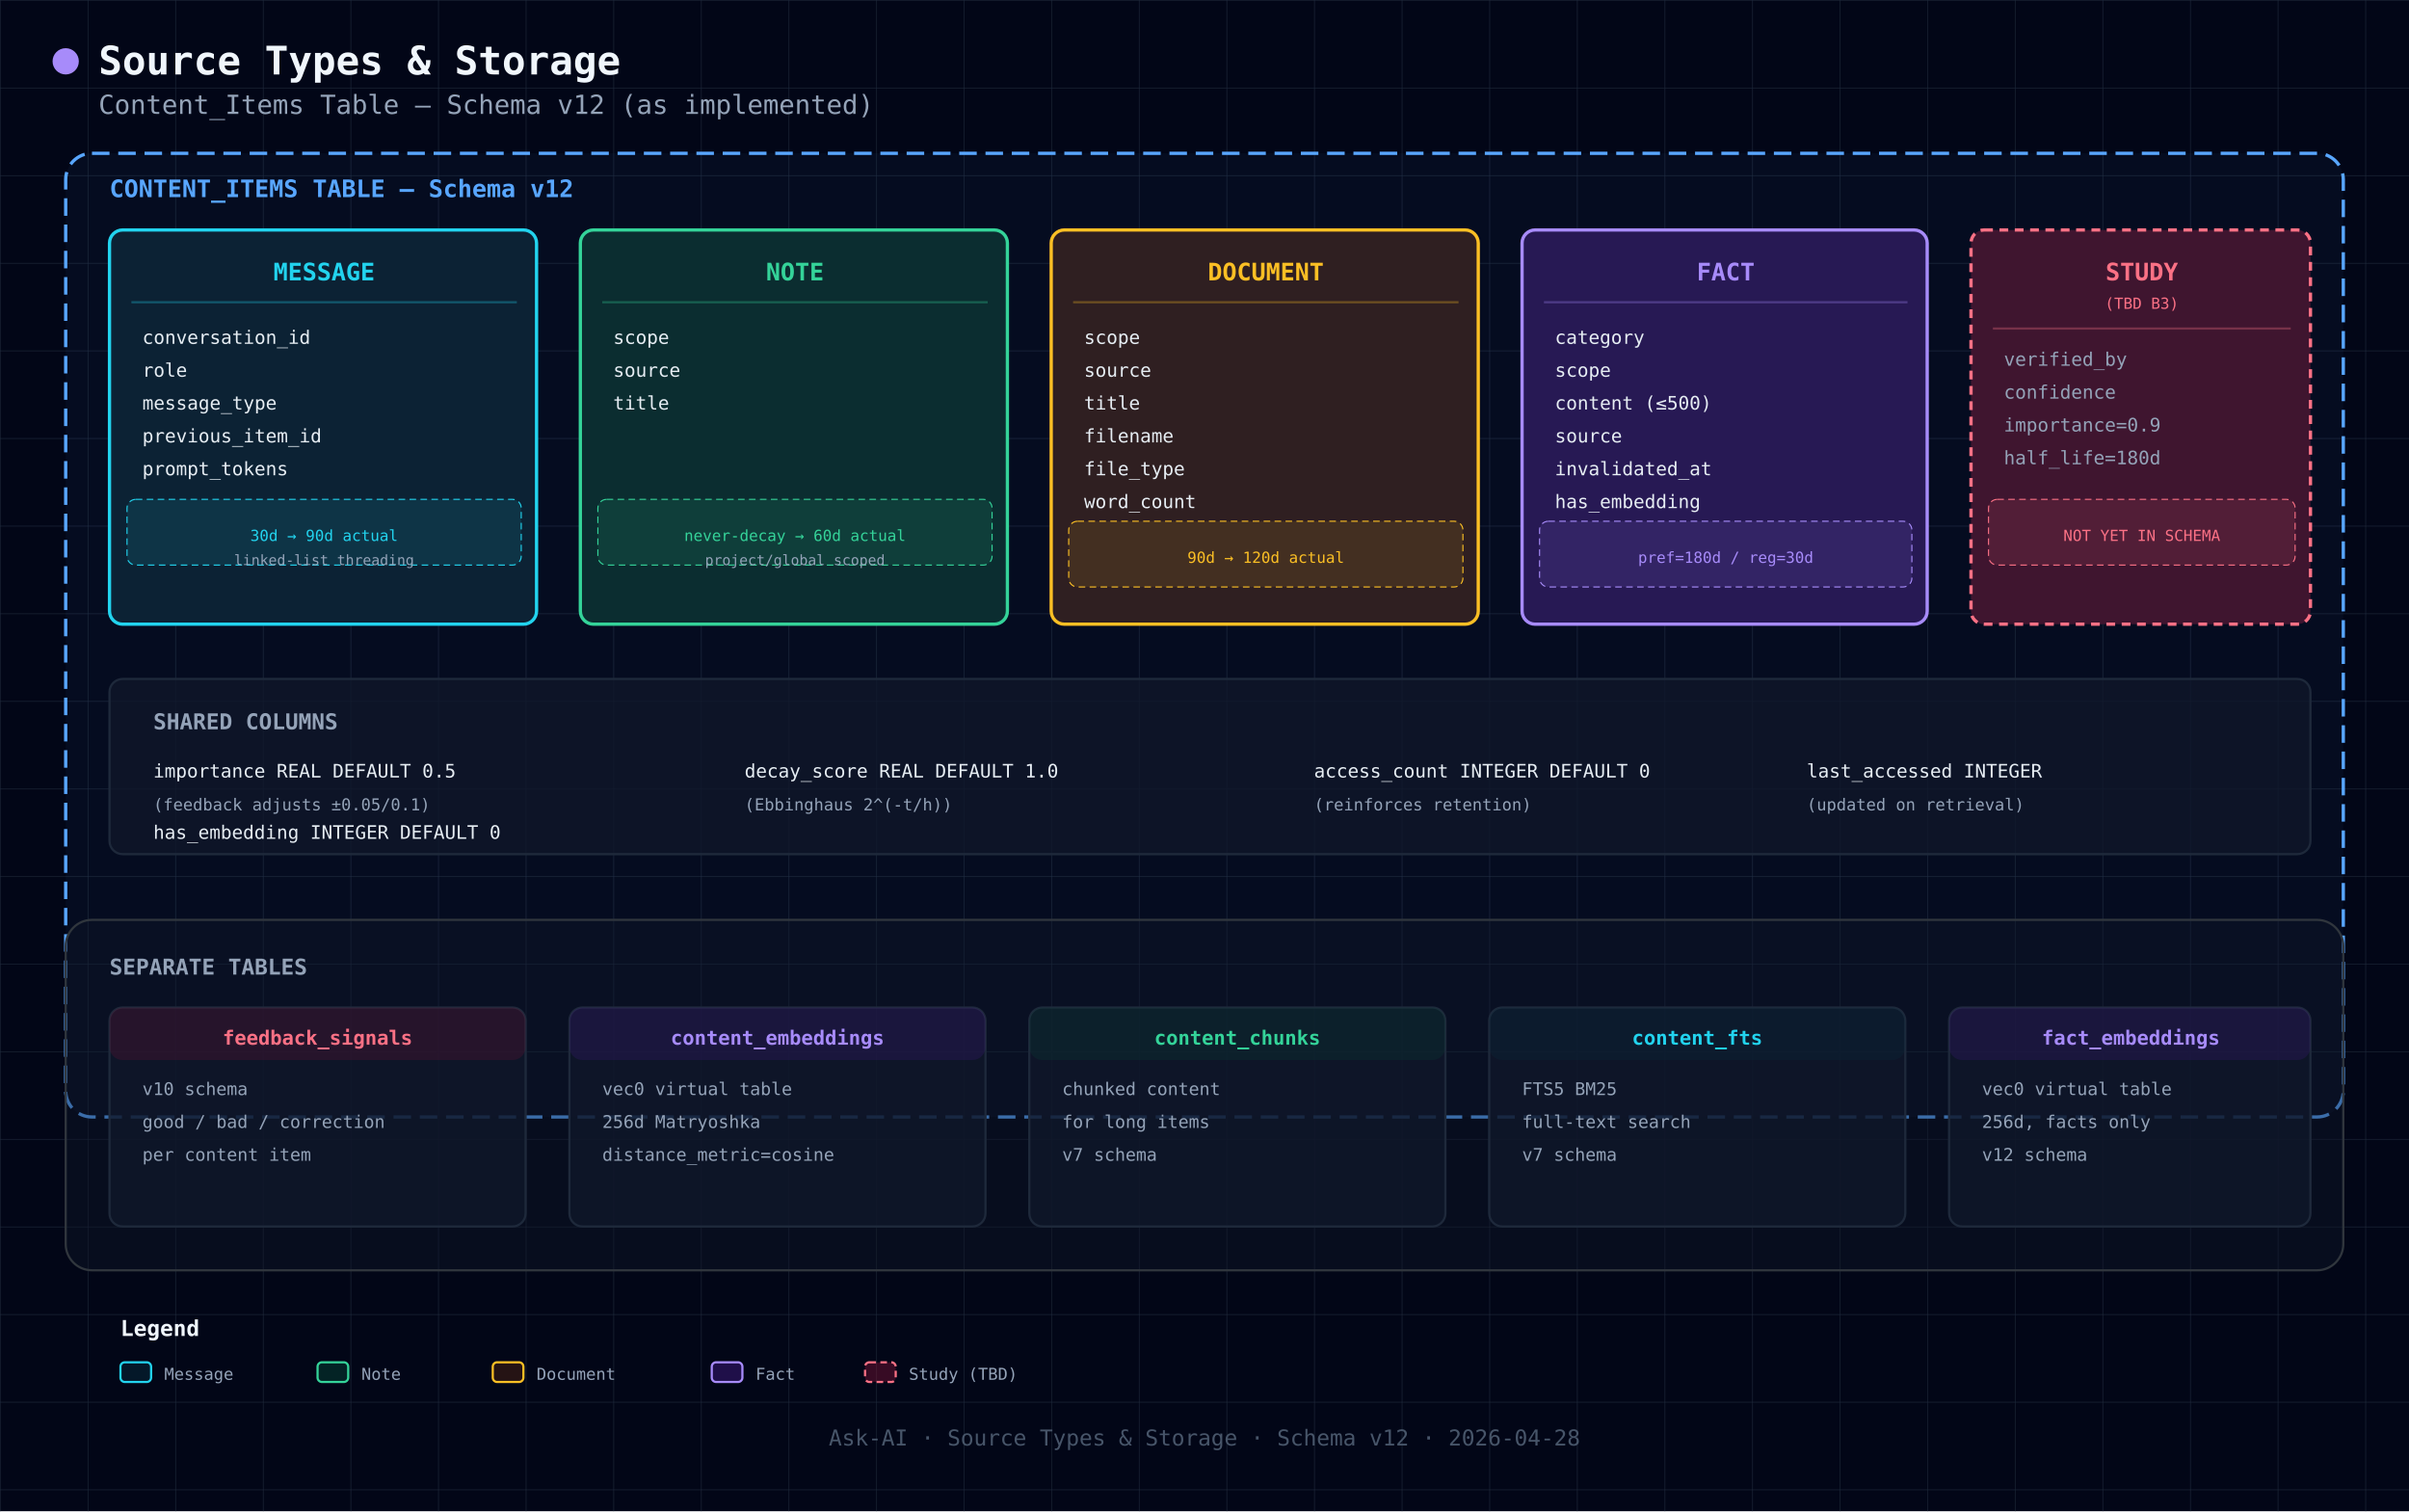
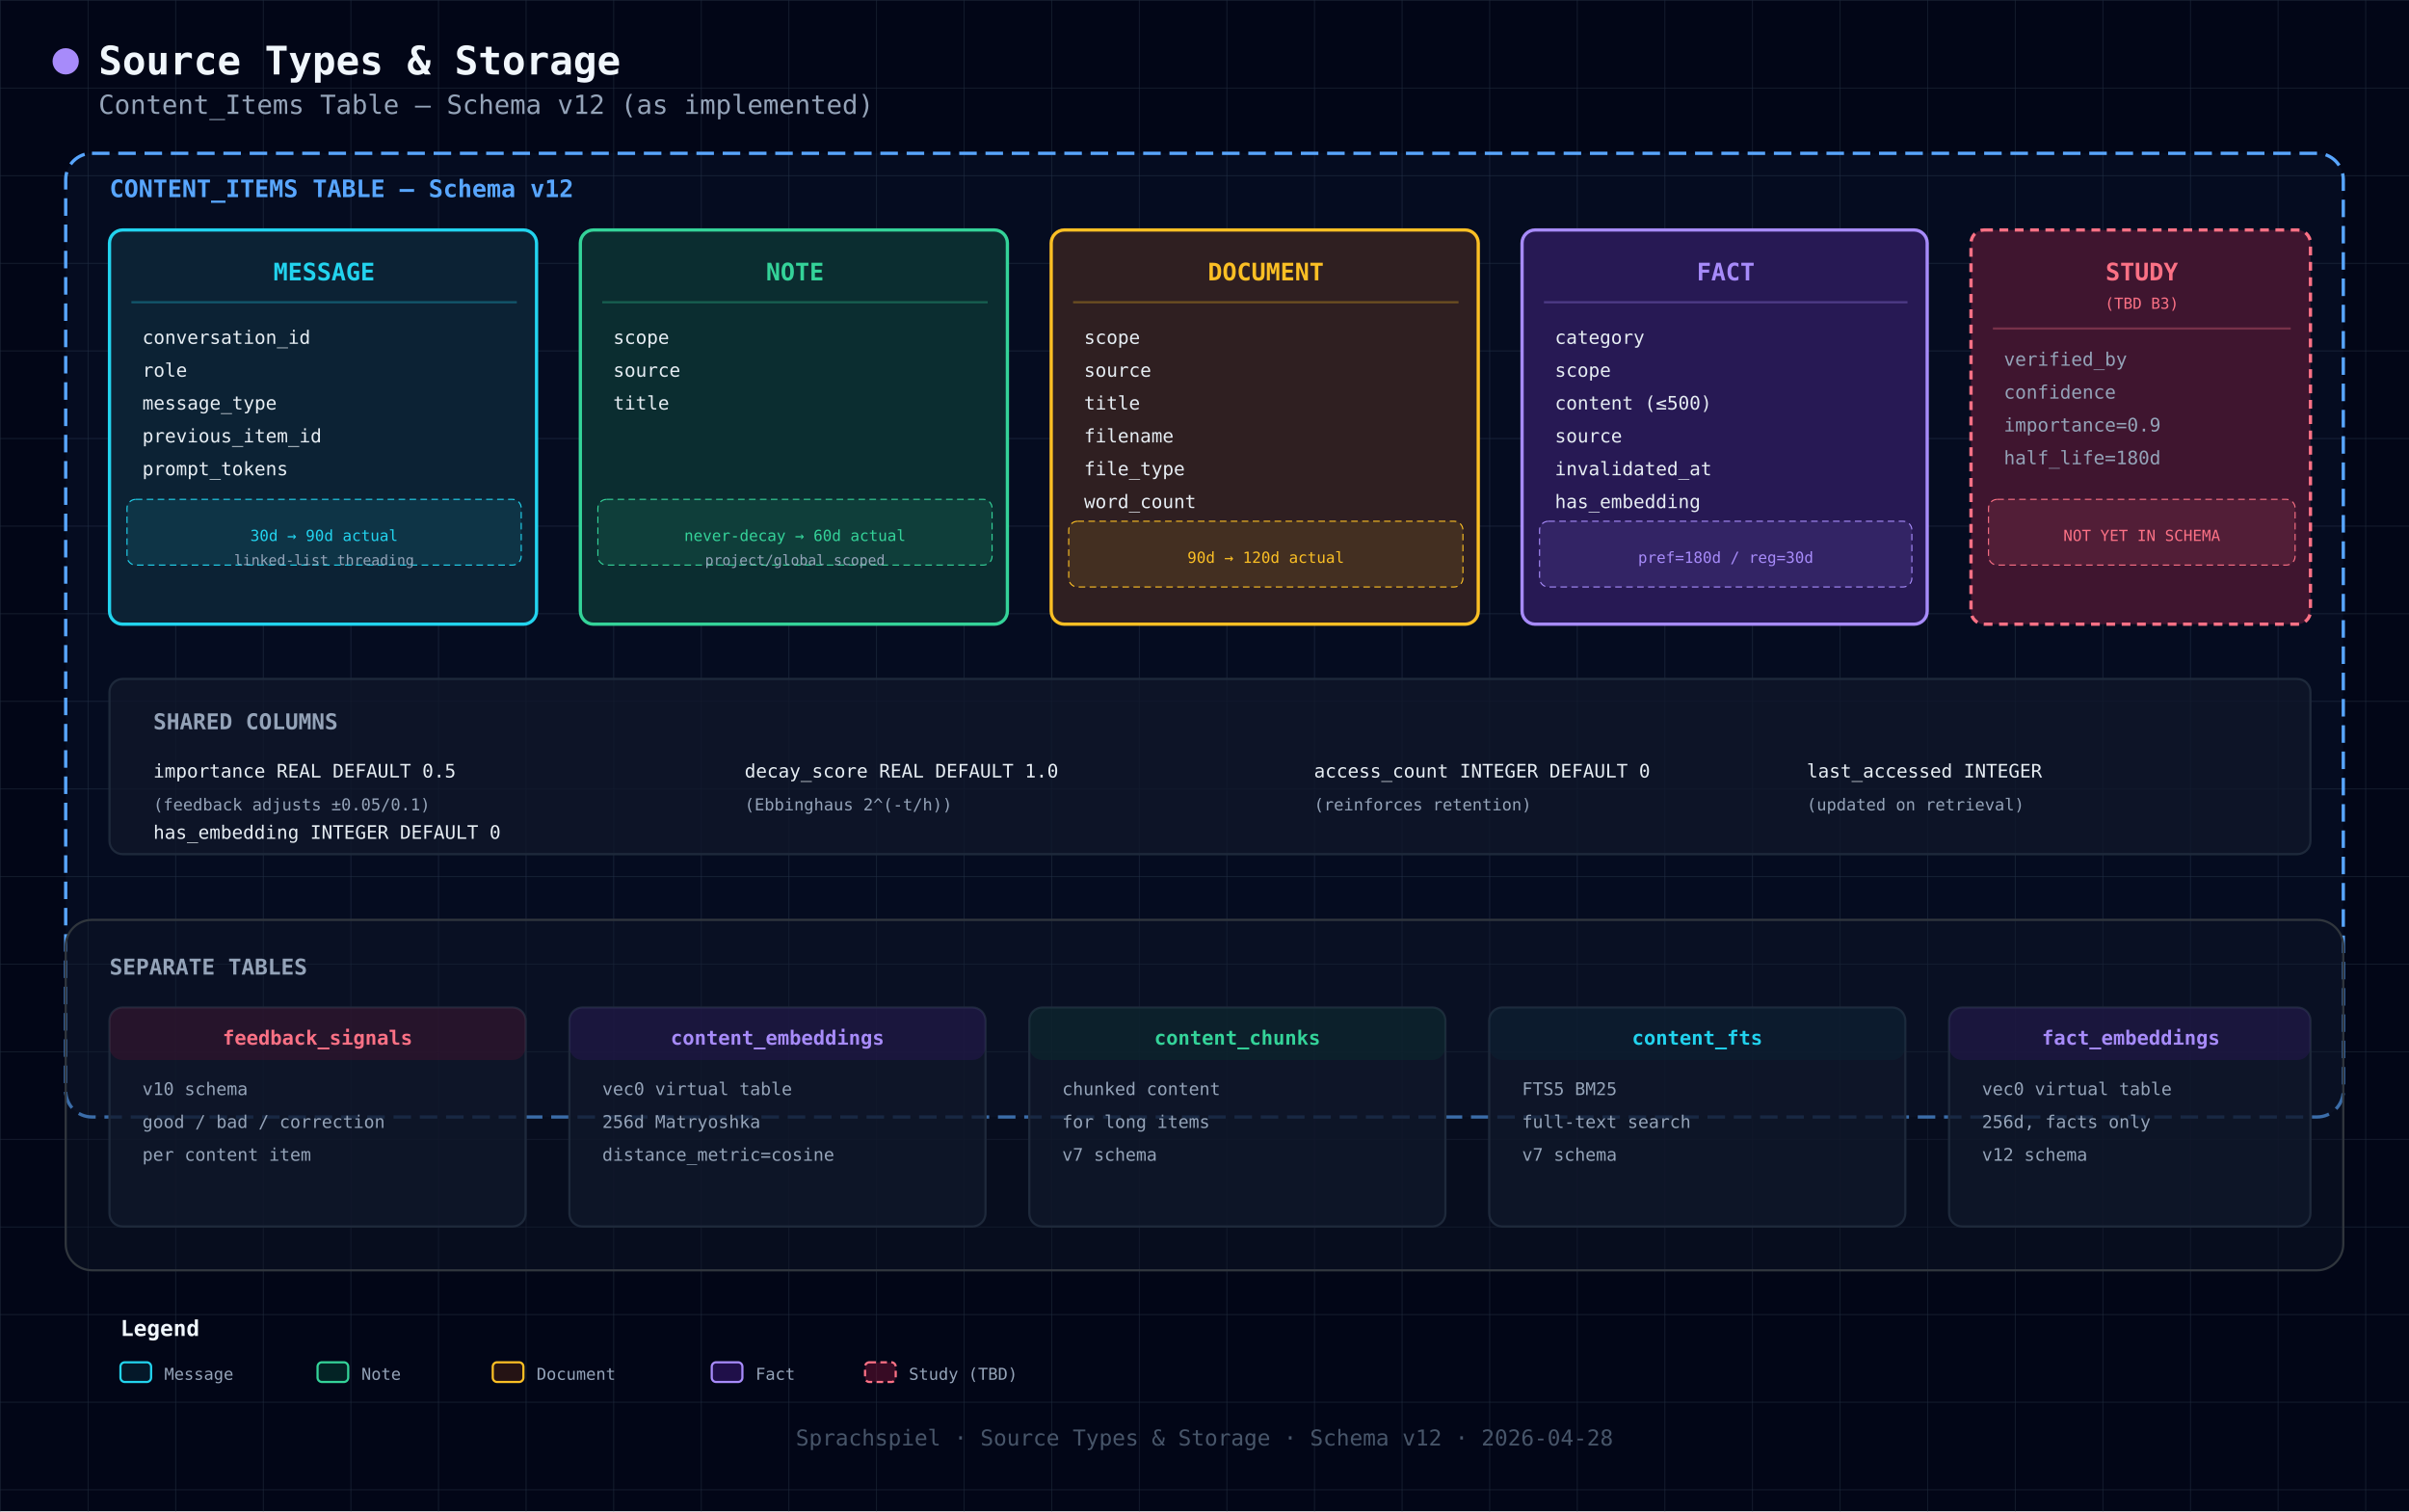
<svg xmlns="http://www.w3.org/2000/svg" viewBox="0 0 1100 690" width="100%">
  <style>
  text { font-family: 'JetBrains Mono', 'Fira Code', 'Consolas', monospace; }
</style>
  <rect width="100%" height="100%" fill="#020617" />
  <pattern id="grid" width="40" height="40" patternUnits="userSpaceOnUse">
    <path d="M 40 0 L 0 0 0 40" fill="none" stroke="#1e293b" stroke-width="0.5" />
  </pattern>
  <rect width="100%" height="100%" fill="url(#grid)" />
  <circle cx="30" cy="28" r="6" fill="#a78bfa" />
  <text x="45" y="34" fill="#f0f6fc" font-size="18" font-weight="700">Source Types &amp; Storage</text>
  <text x="45" y="52" fill="#94a3b8" font-size="12">Content_Items Table — Schema v12 (as implemented)</text>
  <rect x="30" y="70" width="1040" height="440" rx="12" fill="rgba(88,166,255,0.04)" stroke="#58a6ff" stroke-width="1.5" stroke-dasharray="8,4" />
  <text x="50" y="90" fill="#58a6ff" font-size="11" font-weight="600">CONTENT_ITEMS TABLE — Schema v12</text>
  <rect x="50" y="105" width="195" height="180" rx="6" fill="#0f172a" stroke="none" />
  <rect x="50" y="105" width="195" height="180" rx="6" fill="rgba(8, 51, 68, 0.4)" stroke="#22d3ee" stroke-width="1.5" />
  <text x="148" y="128" fill="#22d3ee" font-size="11" font-weight="700" text-anchor="middle">MESSAGE</text>
  <line x1="60" y1="138" x2="236" y2="138" stroke="rgba(34,211,238,0.3)" stroke-width="1" />
  <text x="65" y="157" fill="#e6edf3" font-size="8.5">conversation_id</text>
  <text x="65" y="172" fill="#e6edf3" font-size="8.5">role</text>
  <text x="65" y="187" fill="#e6edf3" font-size="8.5">message_type</text>
  <text x="65" y="202" fill="#e6edf3" font-size="8.5">previous_item_id</text>
  <text x="65" y="217" fill="#e6edf3" font-size="8.5">prompt_tokens</text>
  <rect x="58" y="228" width="180" height="30" rx="4" fill="rgba(34,211,238,0.1)" stroke="#22d3ee" stroke-width="0.5" stroke-dasharray="3,2" />
  <text x="148" y="247" fill="#22d3ee" font-size="7" text-anchor="middle">30d → 90d actual</text>
  <text x="148" y="258" fill="#94a3b8" font-size="6.5" text-anchor="middle">linked-list threading</text>
  <rect x="265" y="105" width="195" height="180" rx="6" fill="#0f172a" stroke="none" />
  <rect x="265" y="105" width="195" height="180" rx="6" fill="rgba(6, 78, 59, 0.4)" stroke="#34d399" stroke-width="1.5" />
  <text x="363" y="128" fill="#34d399" font-size="11" font-weight="700" text-anchor="middle">NOTE</text>
  <line x1="275" y1="138" x2="451" y2="138" stroke="rgba(52,211,153,0.3)" stroke-width="1" />
  <text x="280" y="157" fill="#e6edf3" font-size="8.5">scope</text>
  <text x="280" y="172" fill="#e6edf3" font-size="8.5">source</text>
  <text x="280" y="187" fill="#e6edf3" font-size="8.5">title</text>
  <rect x="273" y="228" width="180" height="30" rx="4" fill="rgba(52,211,153,0.1)" stroke="#34d399" stroke-width="0.5" stroke-dasharray="3,2" />
  <text x="363" y="247" fill="#34d399" font-size="7" text-anchor="middle">never-decay → 60d actual</text>
  <text x="363" y="258" fill="#94a3b8" font-size="6.5" text-anchor="middle">project/global scoped</text>
  <rect x="480" y="105" width="195" height="180" rx="6" fill="#0f172a" stroke="none" />
  <rect x="480" y="105" width="195" height="180" rx="6" fill="rgba(120, 53, 15, 0.3)" stroke="#fbbf24" stroke-width="1.5" />
  <text x="578" y="128" fill="#fbbf24" font-size="11" font-weight="700" text-anchor="middle">DOCUMENT</text>
  <line x1="490" y1="138" x2="666" y2="138" stroke="rgba(251,191,36,0.3)" stroke-width="1" />
  <text x="495" y="157" fill="#e6edf3" font-size="8.5">scope</text>
  <text x="495" y="172" fill="#e6edf3" font-size="8.5">source</text>
  <text x="495" y="187" fill="#e6edf3" font-size="8.5">title</text>
  <text x="495" y="202" fill="#e6edf3" font-size="8.5">filename</text>
  <text x="495" y="217" fill="#e6edf3" font-size="8.5">file_type</text>
  <text x="495" y="232" fill="#e6edf3" font-size="8.5">word_count</text>
  <rect x="488" y="238" width="180" height="30" rx="4" fill="rgba(251,191,36,0.1)" stroke="#fbbf24" stroke-width="0.5" stroke-dasharray="3,2" />
  <text x="578" y="257" fill="#fbbf24" font-size="7" text-anchor="middle">90d → 120d actual</text>
  <rect x="695" y="105" width="185" height="180" rx="6" fill="#0f172a" stroke="none" />
  <rect x="695" y="105" width="185" height="180" rx="6" fill="rgba(76, 29, 149, 0.4)" stroke="#a78bfa" stroke-width="1.5" />
  <text x="788" y="128" fill="#a78bfa" font-size="11" font-weight="700" text-anchor="middle">FACT</text>
  <line x1="705" y1="138" x2="871" y2="138" stroke="rgba(167,139,250,0.3)" stroke-width="1" />
  <text x="710" y="157" fill="#e6edf3" font-size="8.5">category</text>
  <text x="710" y="172" fill="#e6edf3" font-size="8.5">scope</text>
  <text x="710" y="187" fill="#e6edf3" font-size="8.5">content (≤500)</text>
  <text x="710" y="202" fill="#e6edf3" font-size="8.5">source</text>
  <text x="710" y="217" fill="#e6edf3" font-size="8.5">invalidated_at</text>
  <text x="710" y="232" fill="#e6edf3" font-size="8.5">has_embedding</text>
  <rect x="703" y="238" width="170" height="30" rx="4" fill="rgba(167,139,250,0.1)" stroke="#a78bfa" stroke-width="0.5" stroke-dasharray="3,2" />
  <text x="788" y="257" fill="#a78bfa" font-size="7" text-anchor="middle">pref=180d / reg=30d</text>
  <rect x="900" y="105" width="155" height="180" rx="6" fill="#0f172a" stroke="none" />
  <rect x="900" y="105" width="155" height="180" rx="6" fill="rgba(136, 19, 55, 0.4)" stroke="#fb7185" stroke-width="1.5" stroke-dasharray="4,3" />
  <text x="978" y="128" fill="#fb7185" font-size="11" font-weight="700" text-anchor="middle">STUDY</text>
  <text x="978" y="141" fill="#fb7185" font-size="7" text-anchor="middle">(TBD B3)</text>
  <line x1="910" y1="150" x2="1046" y2="150" stroke="rgba(251,113,133,0.3)" stroke-width="1" />
  <text x="915" y="167" fill="#94a3b8" font-size="8.5">verified_by</text>
  <text x="915" y="182" fill="#94a3b8" font-size="8.5">confidence</text>
  <text x="915" y="197" fill="#94a3b8" font-size="8.5">importance=0.9</text>
  <text x="915" y="212" fill="#94a3b8" font-size="8.5">half_life=180d</text>
  <rect x="908" y="228" width="140" height="30" rx="4" fill="rgba(251,113,133,0.1)" stroke="#fb7185" stroke-width="0.5" stroke-dasharray="3,2" />
  <text x="978" y="247" fill="#fb7185" font-size="7" text-anchor="middle">NOT YET IN SCHEMA</text>
  <rect x="50" y="310" width="1005" height="80" rx="6" fill="rgba(15,23,42,0.8)" stroke="#1e293b" stroke-width="1" />
  <text x="70" y="333" fill="#94a3b8" font-size="10" font-weight="600">SHARED COLUMNS</text>
  <text x="70" y="355" fill="#e6edf3" font-size="8.5">importance REAL DEFAULT 0.5</text>
  <text x="70" y="370" fill="#94a3b8" font-size="7.5">(feedback adjusts ±0.05/0.1)</text>
  <text x="340" y="355" fill="#e6edf3" font-size="8.5">decay_score REAL DEFAULT 1.0</text>
  <text x="340" y="370" fill="#94a3b8" font-size="7.5">(Ebbinghaus 2^(-t/h))</text>
  <text x="600" y="355" fill="#e6edf3" font-size="8.5">access_count INTEGER DEFAULT 0</text>
  <text x="600" y="370" fill="#94a3b8" font-size="7.5">(reinforces retention)</text>
  <text x="825" y="355" fill="#e6edf3" font-size="8.5">last_accessed INTEGER</text>
  <text x="825" y="370" fill="#94a3b8" font-size="7.5">(updated on retrieval)</text>
  <text x="70" y="383" fill="#e6edf3" font-size="8.5">has_embedding INTEGER DEFAULT 0</text>
  <rect x="30" y="420" width="1040" height="160" rx="12" fill="rgba(15,23,42,0.4)" stroke="#30363d" stroke-width="1" />
  <text x="50" y="445" fill="#94a3b8" font-size="10" font-weight="600">SEPARATE TABLES</text>
  <rect x="50" y="460" width="190" height="100" rx="6" fill="rgba(15,23,42,0.8)" stroke="#1e293b" stroke-width="1" />
  <rect x="50" y="460" width="190" height="24" rx="6" fill="rgba(136,19,55,0.2)" />
  <text x="145" y="477" fill="#fb7185" font-size="9" font-weight="600" text-anchor="middle">feedback_signals</text>
  <text x="65" y="500" fill="#94a3b8" font-size="8">v10 schema</text>
  <text x="65" y="515" fill="#94a3b8" font-size="8">good / bad / correction</text>
  <text x="65" y="530" fill="#94a3b8" font-size="8">per content item</text>
  <rect x="260" y="460" width="190" height="100" rx="6" fill="rgba(15,23,42,0.8)" stroke="#1e293b" stroke-width="1" />
  <rect x="260" y="460" width="190" height="24" rx="6" fill="rgba(76,29,149,0.2)" />
  <text x="355" y="477" fill="#a78bfa" font-size="9" font-weight="600" text-anchor="middle">content_embeddings</text>
  <text x="275" y="500" fill="#94a3b8" font-size="8">vec0 virtual table</text>
  <text x="275" y="515" fill="#94a3b8" font-size="8">256d Matryoshka</text>
  <text x="275" y="530" fill="#94a3b8" font-size="8">distance_metric=cosine</text>
  <rect x="470" y="460" width="190" height="100" rx="6" fill="rgba(15,23,42,0.8)" stroke="#1e293b" stroke-width="1" />
  <rect x="470" y="460" width="190" height="24" rx="6" fill="rgba(6,78,59,0.2)" />
  <text x="565" y="477" fill="#34d399" font-size="9" font-weight="600" text-anchor="middle">content_chunks</text>
  <text x="485" y="500" fill="#94a3b8" font-size="8">chunked content</text>
  <text x="485" y="515" fill="#94a3b8" font-size="8">for long items</text>
  <text x="485" y="530" fill="#94a3b8" font-size="8">v7 schema</text>
  <rect x="680" y="460" width="190" height="100" rx="6" fill="rgba(15,23,42,0.8)" stroke="#1e293b" stroke-width="1" />
  <rect x="680" y="460" width="190" height="24" rx="6" fill="rgba(8,51,68,0.2)" />
  <text x="775" y="477" fill="#22d3ee" font-size="9" font-weight="600" text-anchor="middle">content_fts</text>
  <text x="695" y="500" fill="#94a3b8" font-size="8">FTS5 BM25</text>
  <text x="695" y="515" fill="#94a3b8" font-size="8">full-text search</text>
  <text x="695" y="530" fill="#94a3b8" font-size="8">v7 schema</text>
  <rect x="890" y="460" width="165" height="100" rx="6" fill="rgba(15,23,42,0.8)" stroke="#1e293b" stroke-width="1" />
  <rect x="890" y="460" width="165" height="24" rx="6" fill="rgba(76,29,149,0.2)" />
  <text x="973" y="477" fill="#a78bfa" font-size="9" font-weight="600" text-anchor="middle">fact_embeddings</text>
  <text x="905" y="500" fill="#94a3b8" font-size="8">vec0 virtual table</text>
  <text x="905" y="515" fill="#94a3b8" font-size="8">256d, facts only</text>
  <text x="905" y="530" fill="#94a3b8" font-size="8">v12 schema</text>
  <text x="55" y="610" fill="#f0f6fc" font-size="10" font-weight="600">Legend</text>
  <rect x="55" y="622" width="14" height="9" rx="2" fill="rgba(8, 51, 68, 0.4)" stroke="#22d3ee" stroke-width="1" />
  <text x="75" y="630" fill="#94a3b8" font-size="7.5">Message</text>
  <rect x="145" y="622" width="14" height="9" rx="2" fill="rgba(6, 78, 59, 0.4)" stroke="#34d399" stroke-width="1" />
  <text x="165" y="630" fill="#94a3b8" font-size="7.5">Note</text>
  <rect x="225" y="622" width="14" height="9" rx="2" fill="rgba(120, 53, 15, 0.3)" stroke="#fbbf24" stroke-width="1" />
  <text x="245" y="630" fill="#94a3b8" font-size="7.5">Document</text>
  <rect x="325" y="622" width="14" height="9" rx="2" fill="rgba(76, 29, 149, 0.4)" stroke="#a78bfa" stroke-width="1" />
  <text x="345" y="630" fill="#94a3b8" font-size="7.5">Fact</text>
  <rect x="395" y="622" width="14" height="9" rx="2" fill="rgba(136, 19, 55, 0.4)" stroke="#fb7185" stroke-width="1" stroke-dasharray="3,2" />
  <text x="415" y="630" fill="#94a3b8" font-size="7.5">Study (TBD)</text>
-   <text x="550" y="660" fill="#475569" font-size="10" text-anchor="middle">Ask-AI · Source Types &amp; Storage · Schema v12 · 2026-04-28</text>
+   <text x="550" y="660" fill="#475569" font-size="10" text-anchor="middle">Sprachspiel · Source Types &amp; Storage · Schema v12 · 2026-04-28</text>
</svg>
